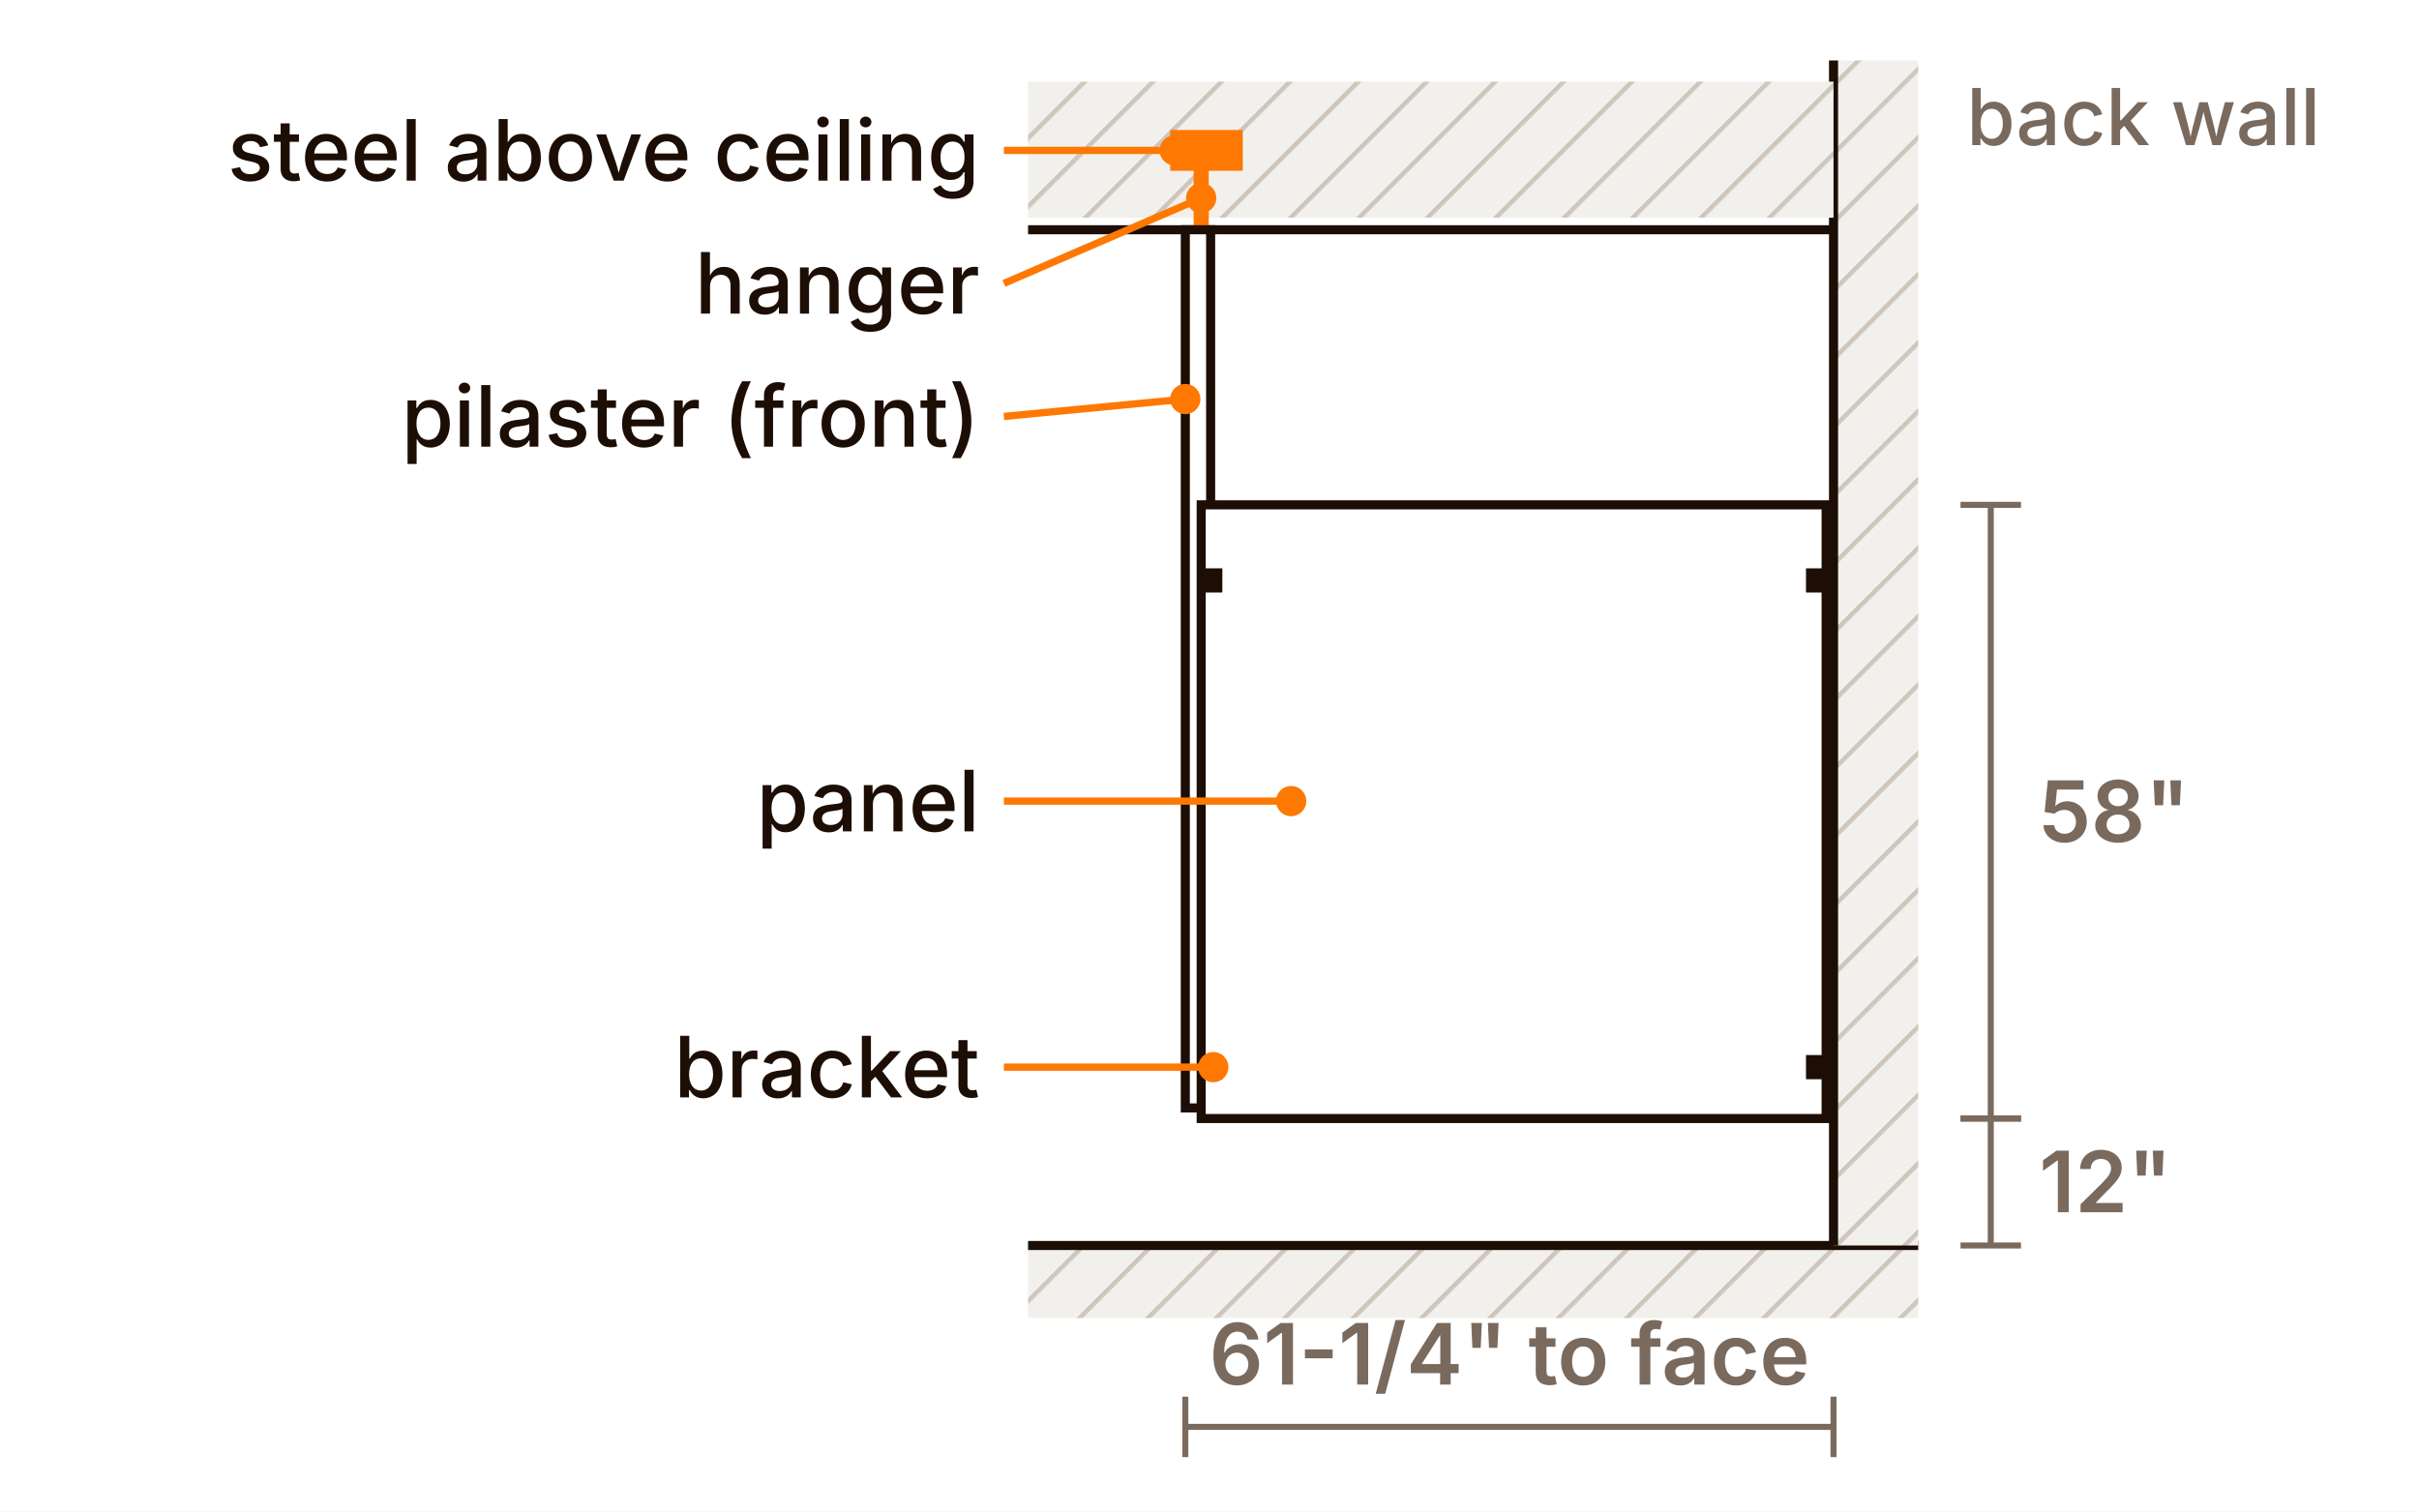
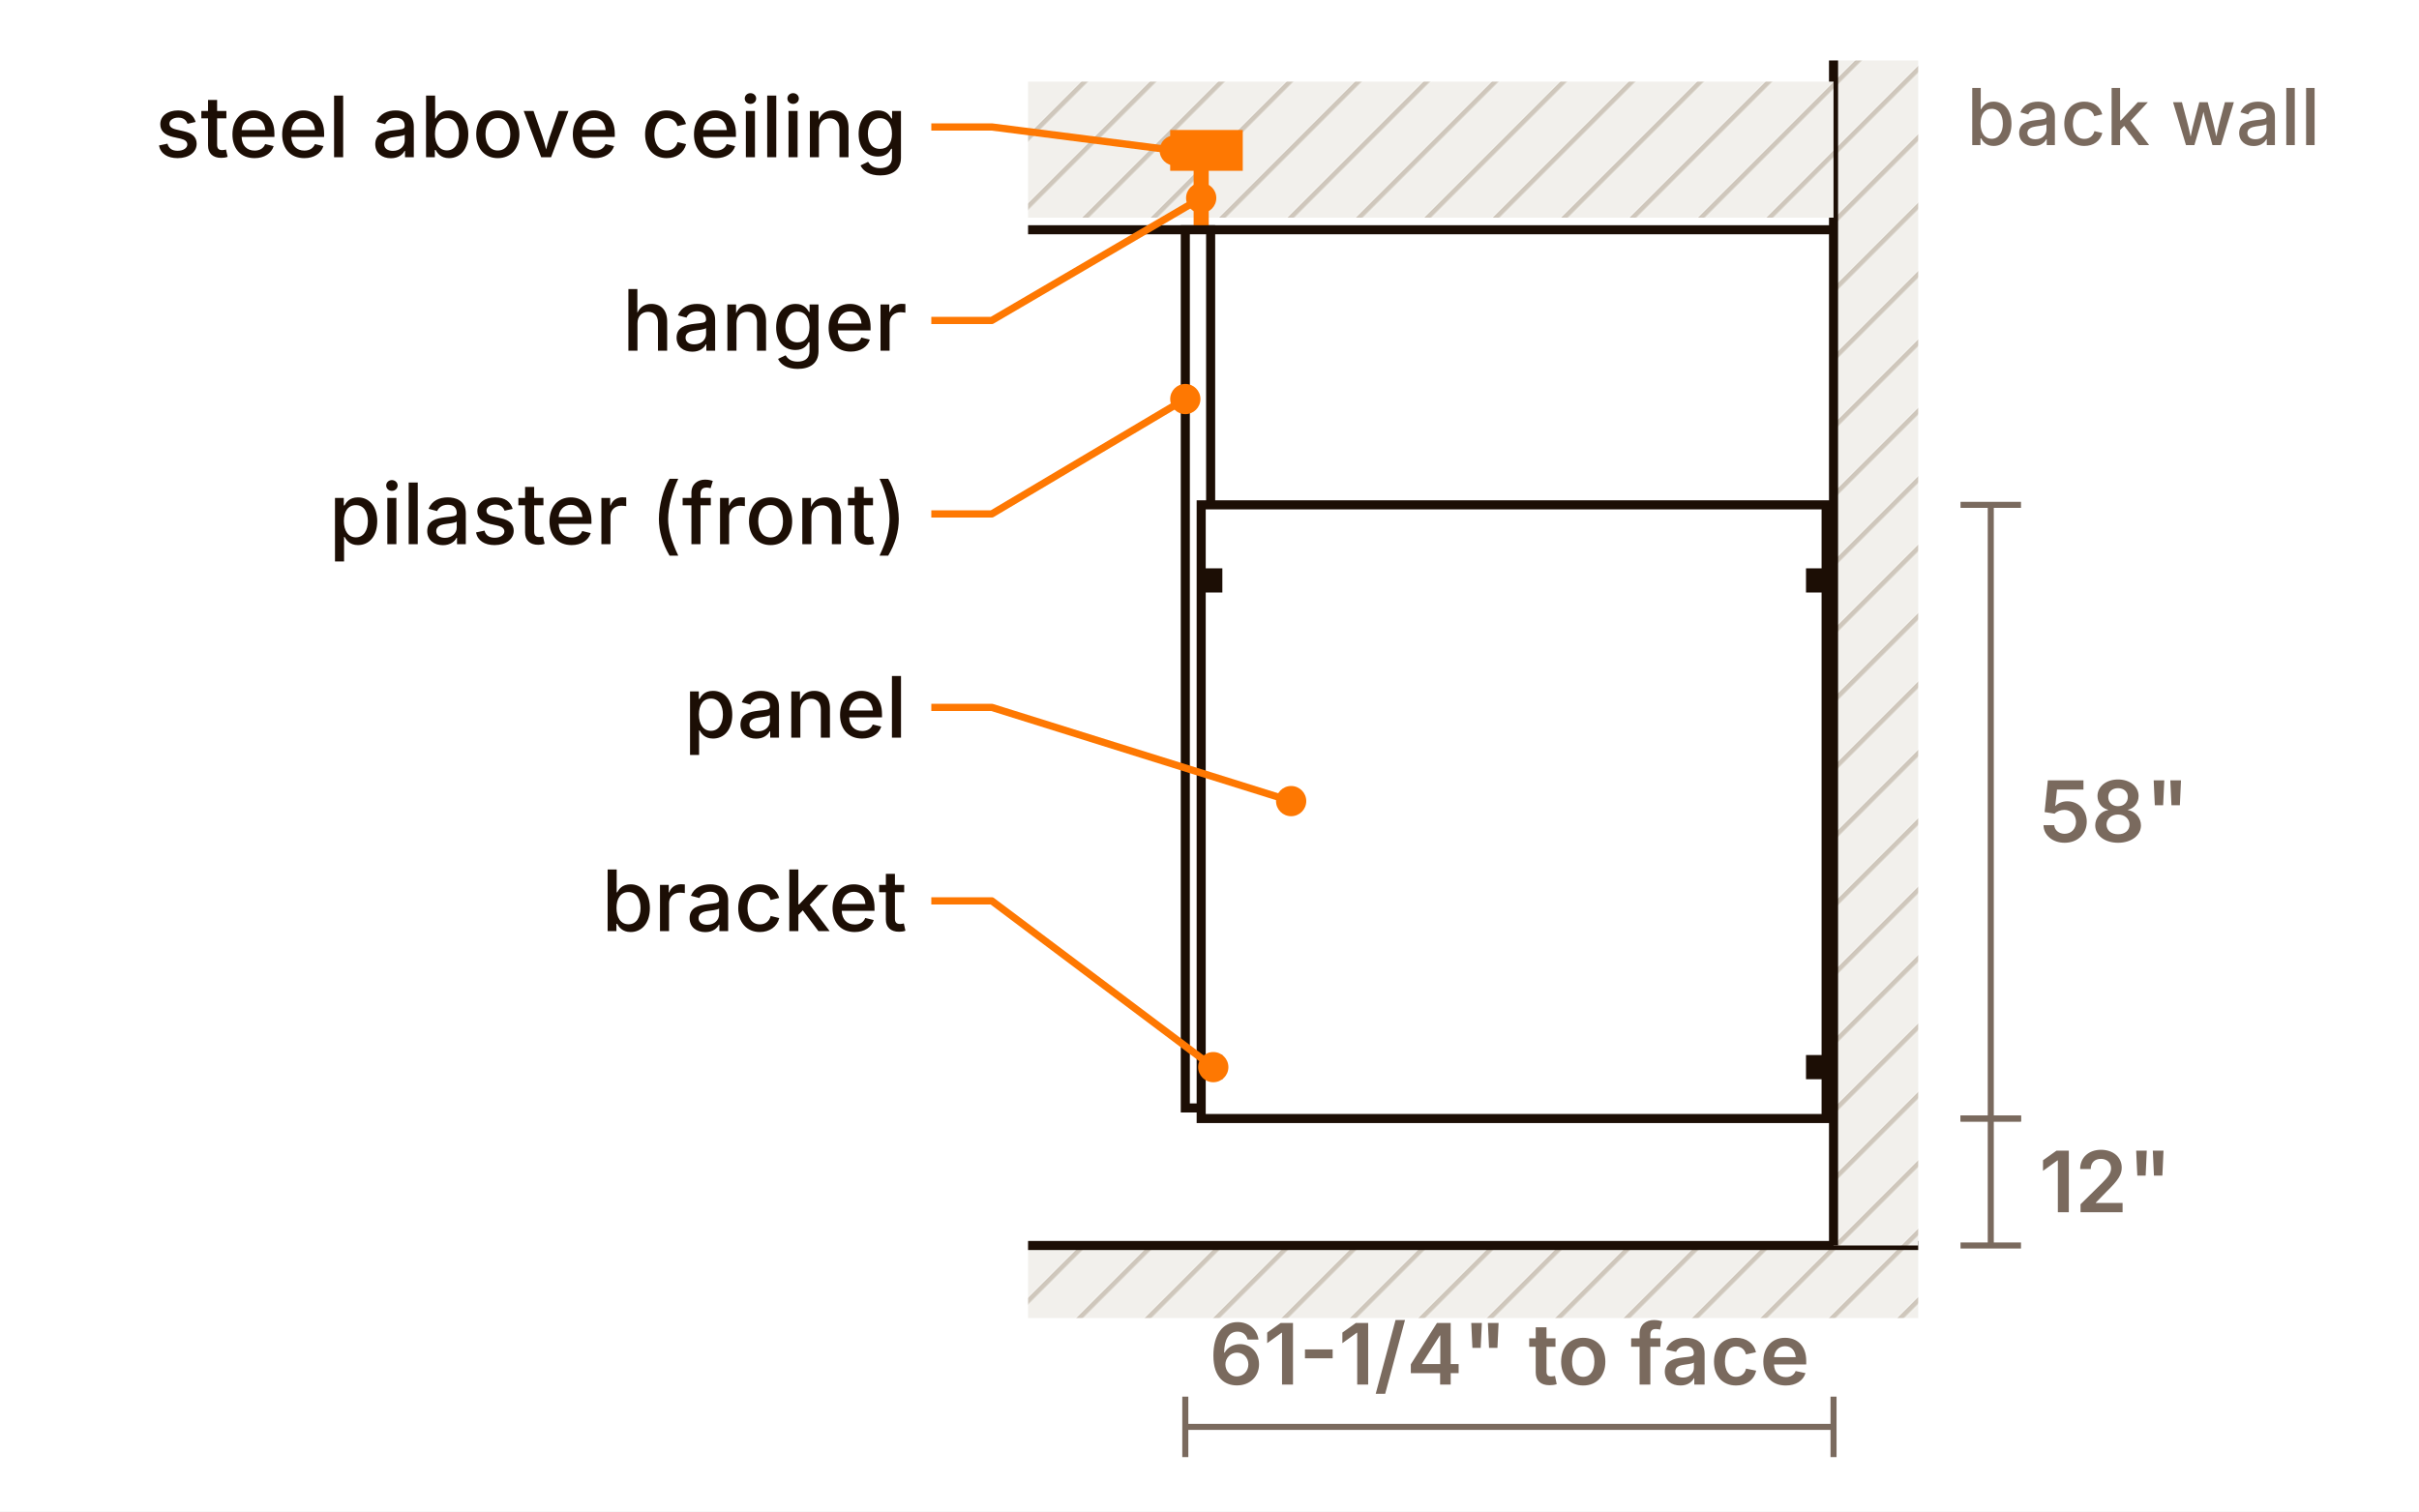
<svg xmlns="http://www.w3.org/2000/svg" viewBox="0 0 400 250" width="400" height="250" role="img" aria-labelledby="t-mounting-ceiling-hung-side d-mounting-ceiling-hung-side" font-family="Inter, ui-sans-serif, system-ui, sans-serif">
  <defs>
    <pattern id="hatch-mounting-ceiling-hung-side" width="8" height="8" patternUnits="userSpaceOnUse" patternTransform="rotate(45)">
      <rect width="8" height="8" fill="#f2f0ec" />
      <line x1="0" y1="0" x2="0" y2="8" stroke="#cfc7bc" stroke-width="1.5" />
    </pattern>
    <marker id="tick-mounting-ceiling-hung-side" viewBox="0 0 10 10" refX="5" refY="5" markerWidth="8" markerHeight="8" orient="auto">
      <path d="M2 8 L8 2" stroke="#7a6a5e" stroke-width="1.5" />
    </marker>
  </defs>
  <rect width="400" height="250" fill="#ffffff" />
  <rect x="170" y="206" width="147.188" height="12" fill="url(#hatch-mounting-ceiling-hung-side)" stroke="none" stroke-width="1.5" />
  <line x1="170" y1="206" x2="317.188" y2="206" stroke="#1c0e05" stroke-width="1.5" />
  <rect x="303.188" y="10" width="14" height="196" fill="url(#hatch-mounting-ceiling-hung-side)" stroke="none" stroke-width="1.5" />
  <line x1="303.188" y1="10" x2="303.188" y2="206" stroke="#1c0e05" stroke-width="1.5" />
  <line x1="170" y1="38" x2="303.188" y2="38" stroke="#1c0e05" stroke-width="1.5" />
  <rect x="170" y="13.5" width="133.188" height="22.5" fill="url(#hatch-mounting-ceiling-hung-side)" stroke="none" stroke-width="1.5" />
  <rect x="194.25" y="22.25" width="10.5" height="5.25" fill="#fe7802" stroke="#fe7802" stroke-width="1.5" />
  <line x1="198.625" y1="27.5" x2="198.625" y2="38" stroke="#fe7802" stroke-width="2.5" />
  <rect x="196" y="38" width="4.188" height="145.25" fill="#ffffff" stroke="#1c0e05" stroke-width="1.5" />
  <rect x="198.625" y="83.5" width="103.337" height="101.5" fill="#ffffff" stroke="#1c0e05" stroke-width="1.5" />
  <rect x="198.625" y="94" width="3.5" height="4" fill="#1c0e05" stroke="none" stroke-width="1.5" />
  <rect x="298.637" y="94" width="3.5" height="4" fill="#1c0e05" stroke="none" stroke-width="1.5" />
  <rect x="198.625" y="174.5" width="3.5" height="4" fill="#1c0e05" stroke="none" stroke-width="1.5" />
  <rect x="298.637" y="174.5" width="3.5" height="4" fill="#1c0e05" stroke="none" stroke-width="1.5" />
  <line x1="196" y1="236" x2="303.188" y2="236" stroke="#7a6a5e" stroke-width="1" />
  <line x1="196" y1="231" x2="196" y2="241" stroke="#7a6a5e" stroke-width="1" />
  <line x1="303.188" y1="231" x2="303.188" y2="241" stroke="#7a6a5e" stroke-width="1" />
  <text x="249.594" y="229" font-size="14" font-weight="600" fill="#7a6a5e" text-anchor="middle">61-1/4" to face</text>
  <line x1="329.188" y1="83.5" x2="329.188" y2="185" stroke="#7a6a5e" stroke-width="1" />
  <line x1="324.188" y1="83.5" x2="334.188" y2="83.5" stroke="#7a6a5e" stroke-width="1" />
  <line x1="324.188" y1="185" x2="334.188" y2="185" stroke="#7a6a5e" stroke-width="1" />
  <text x="337.188" y="139.25" font-size="14" font-weight="600" fill="#7a6a5e" text-anchor="start">58"</text>
  <line x1="329.188" y1="185" x2="329.188" y2="206" stroke="#7a6a5e" stroke-width="1" />
  <line x1="324.188" y1="185" x2="334.188" y2="185" stroke="#7a6a5e" stroke-width="1" />
  <line x1="324.188" y1="206" x2="334.188" y2="206" stroke="#7a6a5e" stroke-width="1" />
  <text x="337.188" y="200.5" font-size="14" font-weight="600" fill="#7a6a5e" text-anchor="start">12"</text>
  <text x="325.188" y="24" font-size="13" font-weight="500" fill="#7a6a5e" text-anchor="start">back wall</text>
-   <line x1="166" y1="24.875" x2="194.25" y2="24.875" stroke="#fe7802" stroke-width="1.2" />
+   <path d="M154 21 H164 L194.25 24.875" fill="none" stroke="#fe7802" stroke-width="1.2" stroke-linejoin="round" />
  <circle cx="194.25" cy="24.875" r="2.5" fill="#fe7802" />
-   <text x="162" y="29.875" font-size="14" font-weight="500" fill="#1c0e05" text-anchor="end" paint-order="stroke" stroke="#fff" stroke-width="4">steel above ceiling</text>
-   <line x1="166" y1="46.875" x2="198.625" y2="32.75" stroke="#fe7802" stroke-width="1.2" />
+   <text x="150" y="26" font-size="14" font-weight="500" fill="#1c0e05" text-anchor="end" paint-order="stroke" stroke="#fff" stroke-width="4">steel above ceiling</text>
+   <path d="M154 53 H164 L198.625 32.75" fill="none" stroke="#fe7802" stroke-width="1.2" stroke-linejoin="round" />
  <circle cx="198.625" cy="32.75" r="2.5" fill="#fe7802" />
-   <text x="162" y="51.875" font-size="14" font-weight="500" fill="#1c0e05" text-anchor="end" paint-order="stroke" stroke="#fff" stroke-width="4">hanger</text>
-   <line x1="166" y1="68.875" x2="196" y2="66" stroke="#fe7802" stroke-width="1.2" />
+   <text x="150" y="58" font-size="14" font-weight="500" fill="#1c0e05" text-anchor="end" paint-order="stroke" stroke="#fff" stroke-width="4">hanger</text>
+   <path d="M154 85 H164 L196 66" fill="none" stroke="#fe7802" stroke-width="1.2" stroke-linejoin="round" />
  <circle cx="196" cy="66" r="2.5" fill="#fe7802" />
-   <text x="162" y="73.875" font-size="14" font-weight="500" fill="#1c0e05" text-anchor="end" paint-order="stroke" stroke="#fff" stroke-width="4">pilaster (front)</text>
-   <line x1="166" y1="132.5" x2="213.5" y2="132.5" stroke="#fe7802" stroke-width="1.2" />
+   <text x="150" y="90" font-size="14" font-weight="500" fill="#1c0e05" text-anchor="end" paint-order="stroke" stroke="#fff" stroke-width="4">pilaster (front)</text>
+   <path d="M154 117 H164 L213.5 132.5" fill="none" stroke="#fe7802" stroke-width="1.2" stroke-linejoin="round" />
  <circle cx="213.5" cy="132.5" r="2.5" fill="#fe7802" />
-   <text x="162" y="137.5" font-size="14" font-weight="500" fill="#1c0e05" text-anchor="end" paint-order="stroke" stroke="#fff" stroke-width="4">panel</text>
-   <line x1="166" y1="176.5" x2="200.625" y2="176.5" stroke="#fe7802" stroke-width="1.2" />
+   <text x="150" y="122" font-size="14" font-weight="500" fill="#1c0e05" text-anchor="end" paint-order="stroke" stroke="#fff" stroke-width="4">panel</text>
+   <path d="M154 149 H164 L200.625 176.5" fill="none" stroke="#fe7802" stroke-width="1.2" stroke-linejoin="round" />
  <circle cx="200.625" cy="176.5" r="2.5" fill="#fe7802" />
-   <text x="162" y="181.5" font-size="14" font-weight="500" fill="#1c0e05" text-anchor="end" paint-order="stroke" stroke="#fff" stroke-width="4">bracket</text>
+   <text x="150" y="154" font-size="14" font-weight="500" fill="#1c0e05" text-anchor="end" paint-order="stroke" stroke="#fff" stroke-width="4">bracket</text>
</svg>
